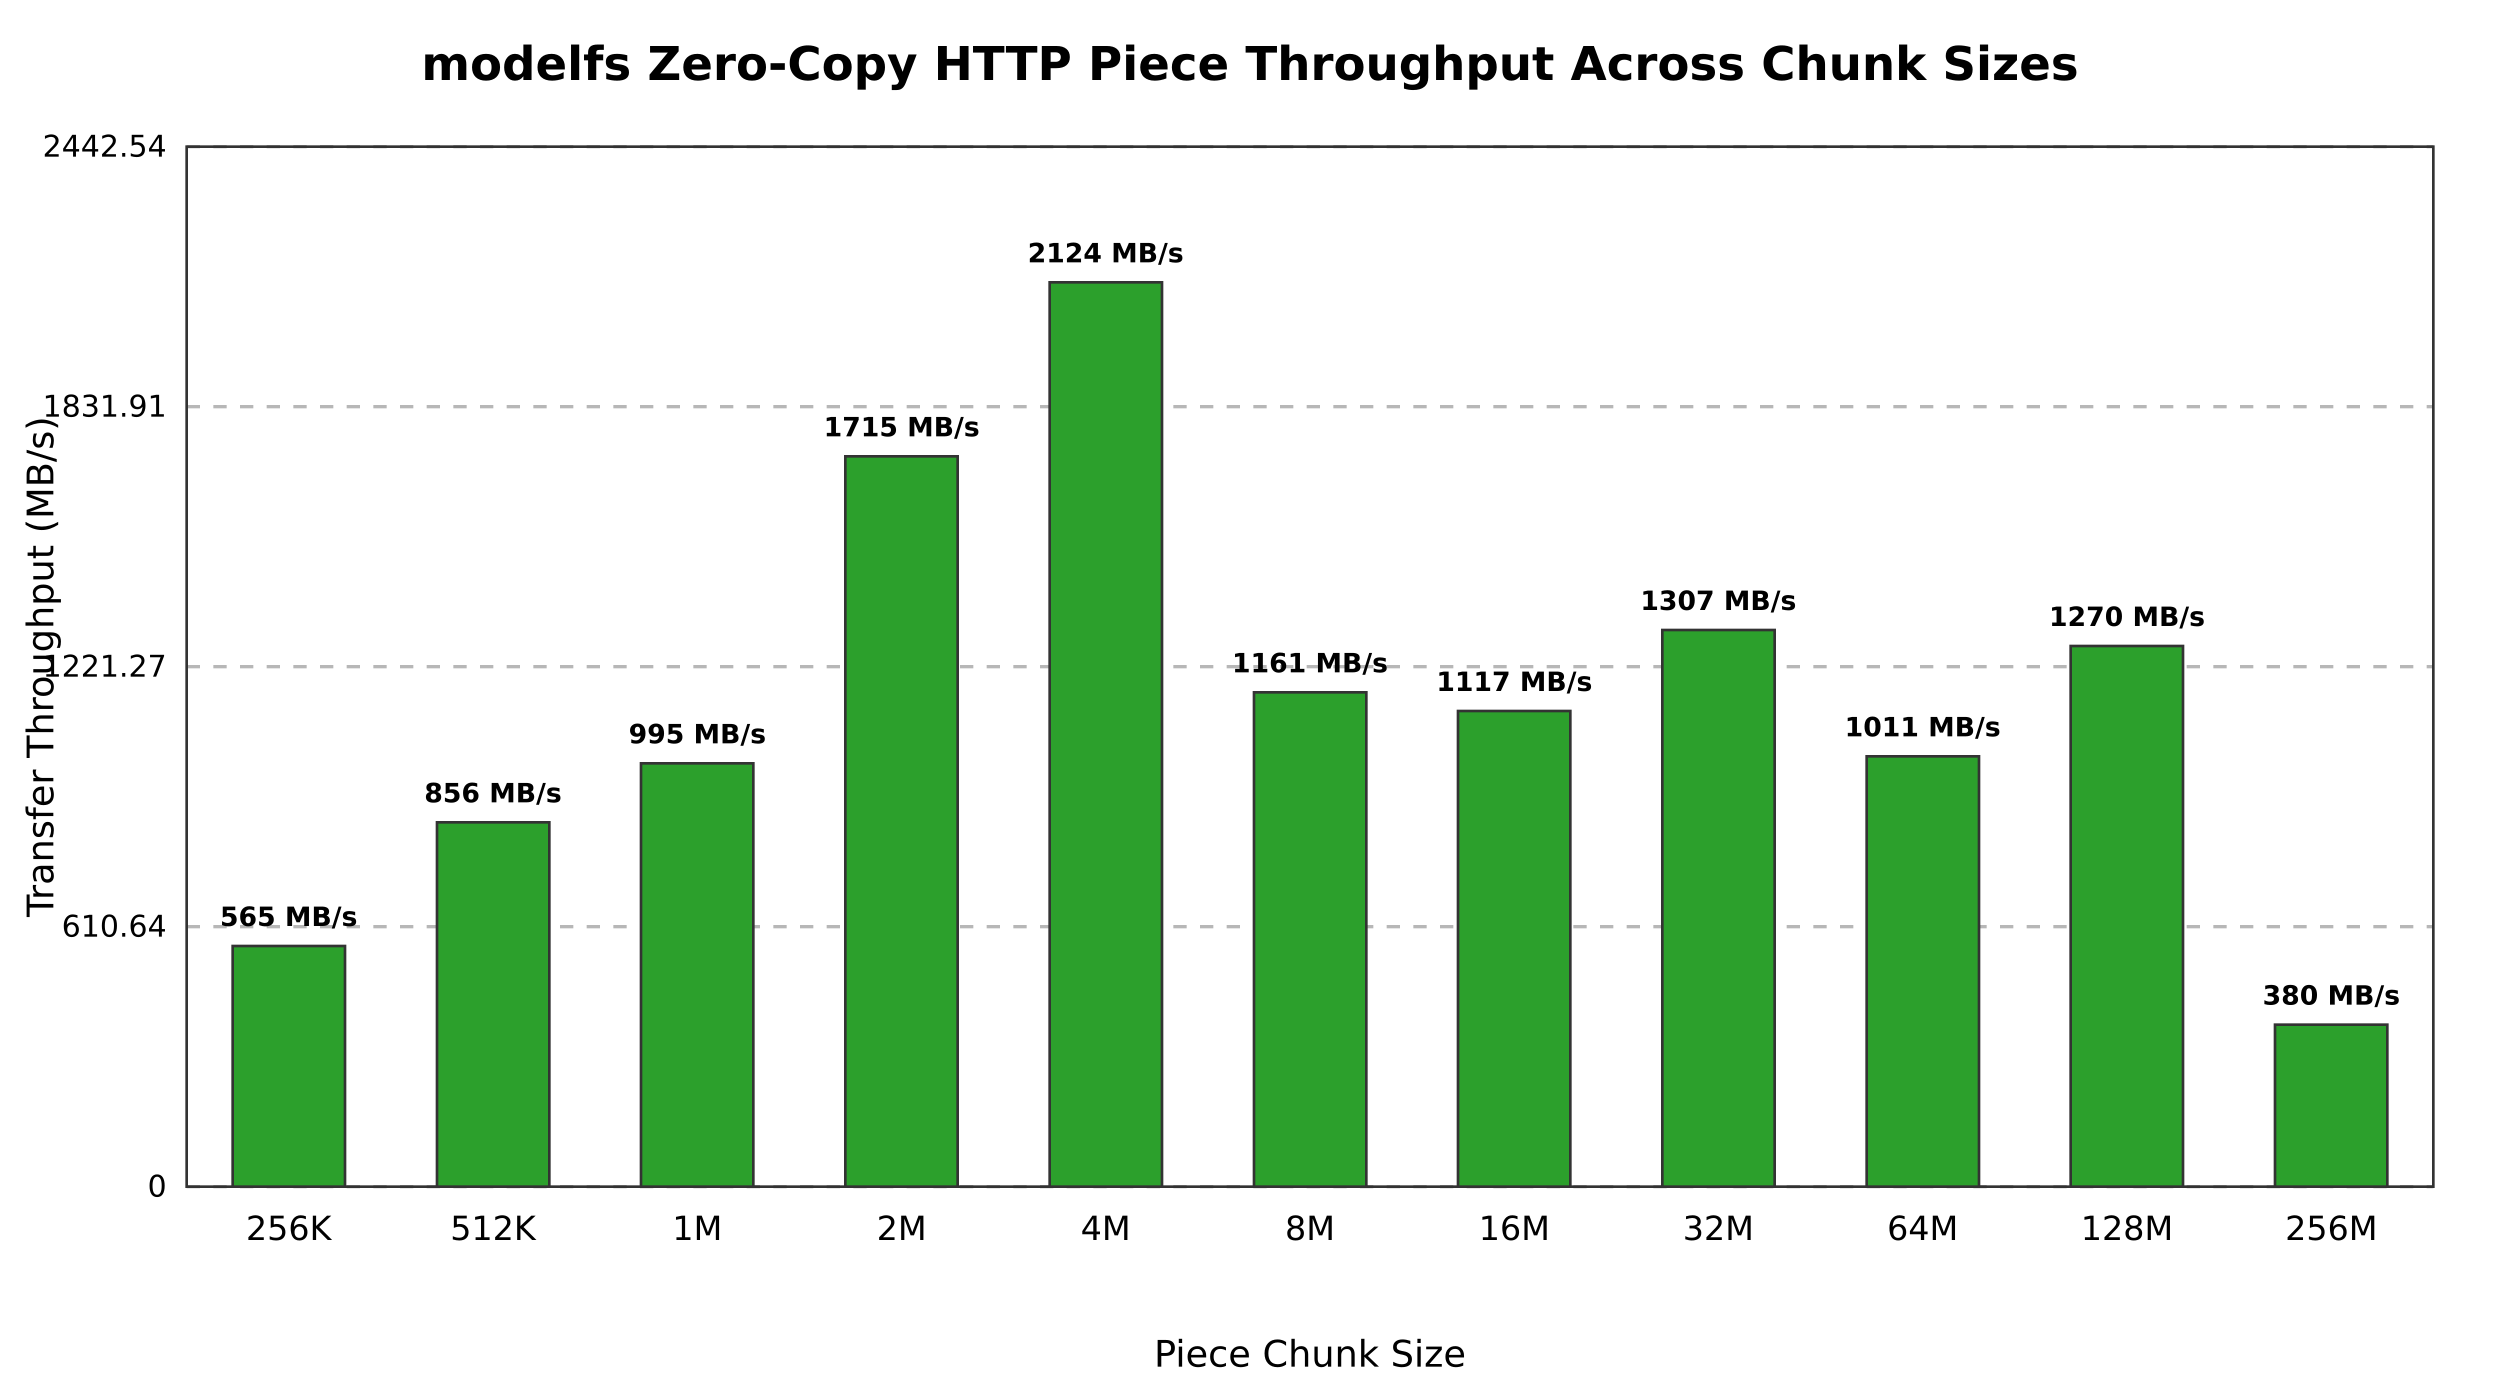
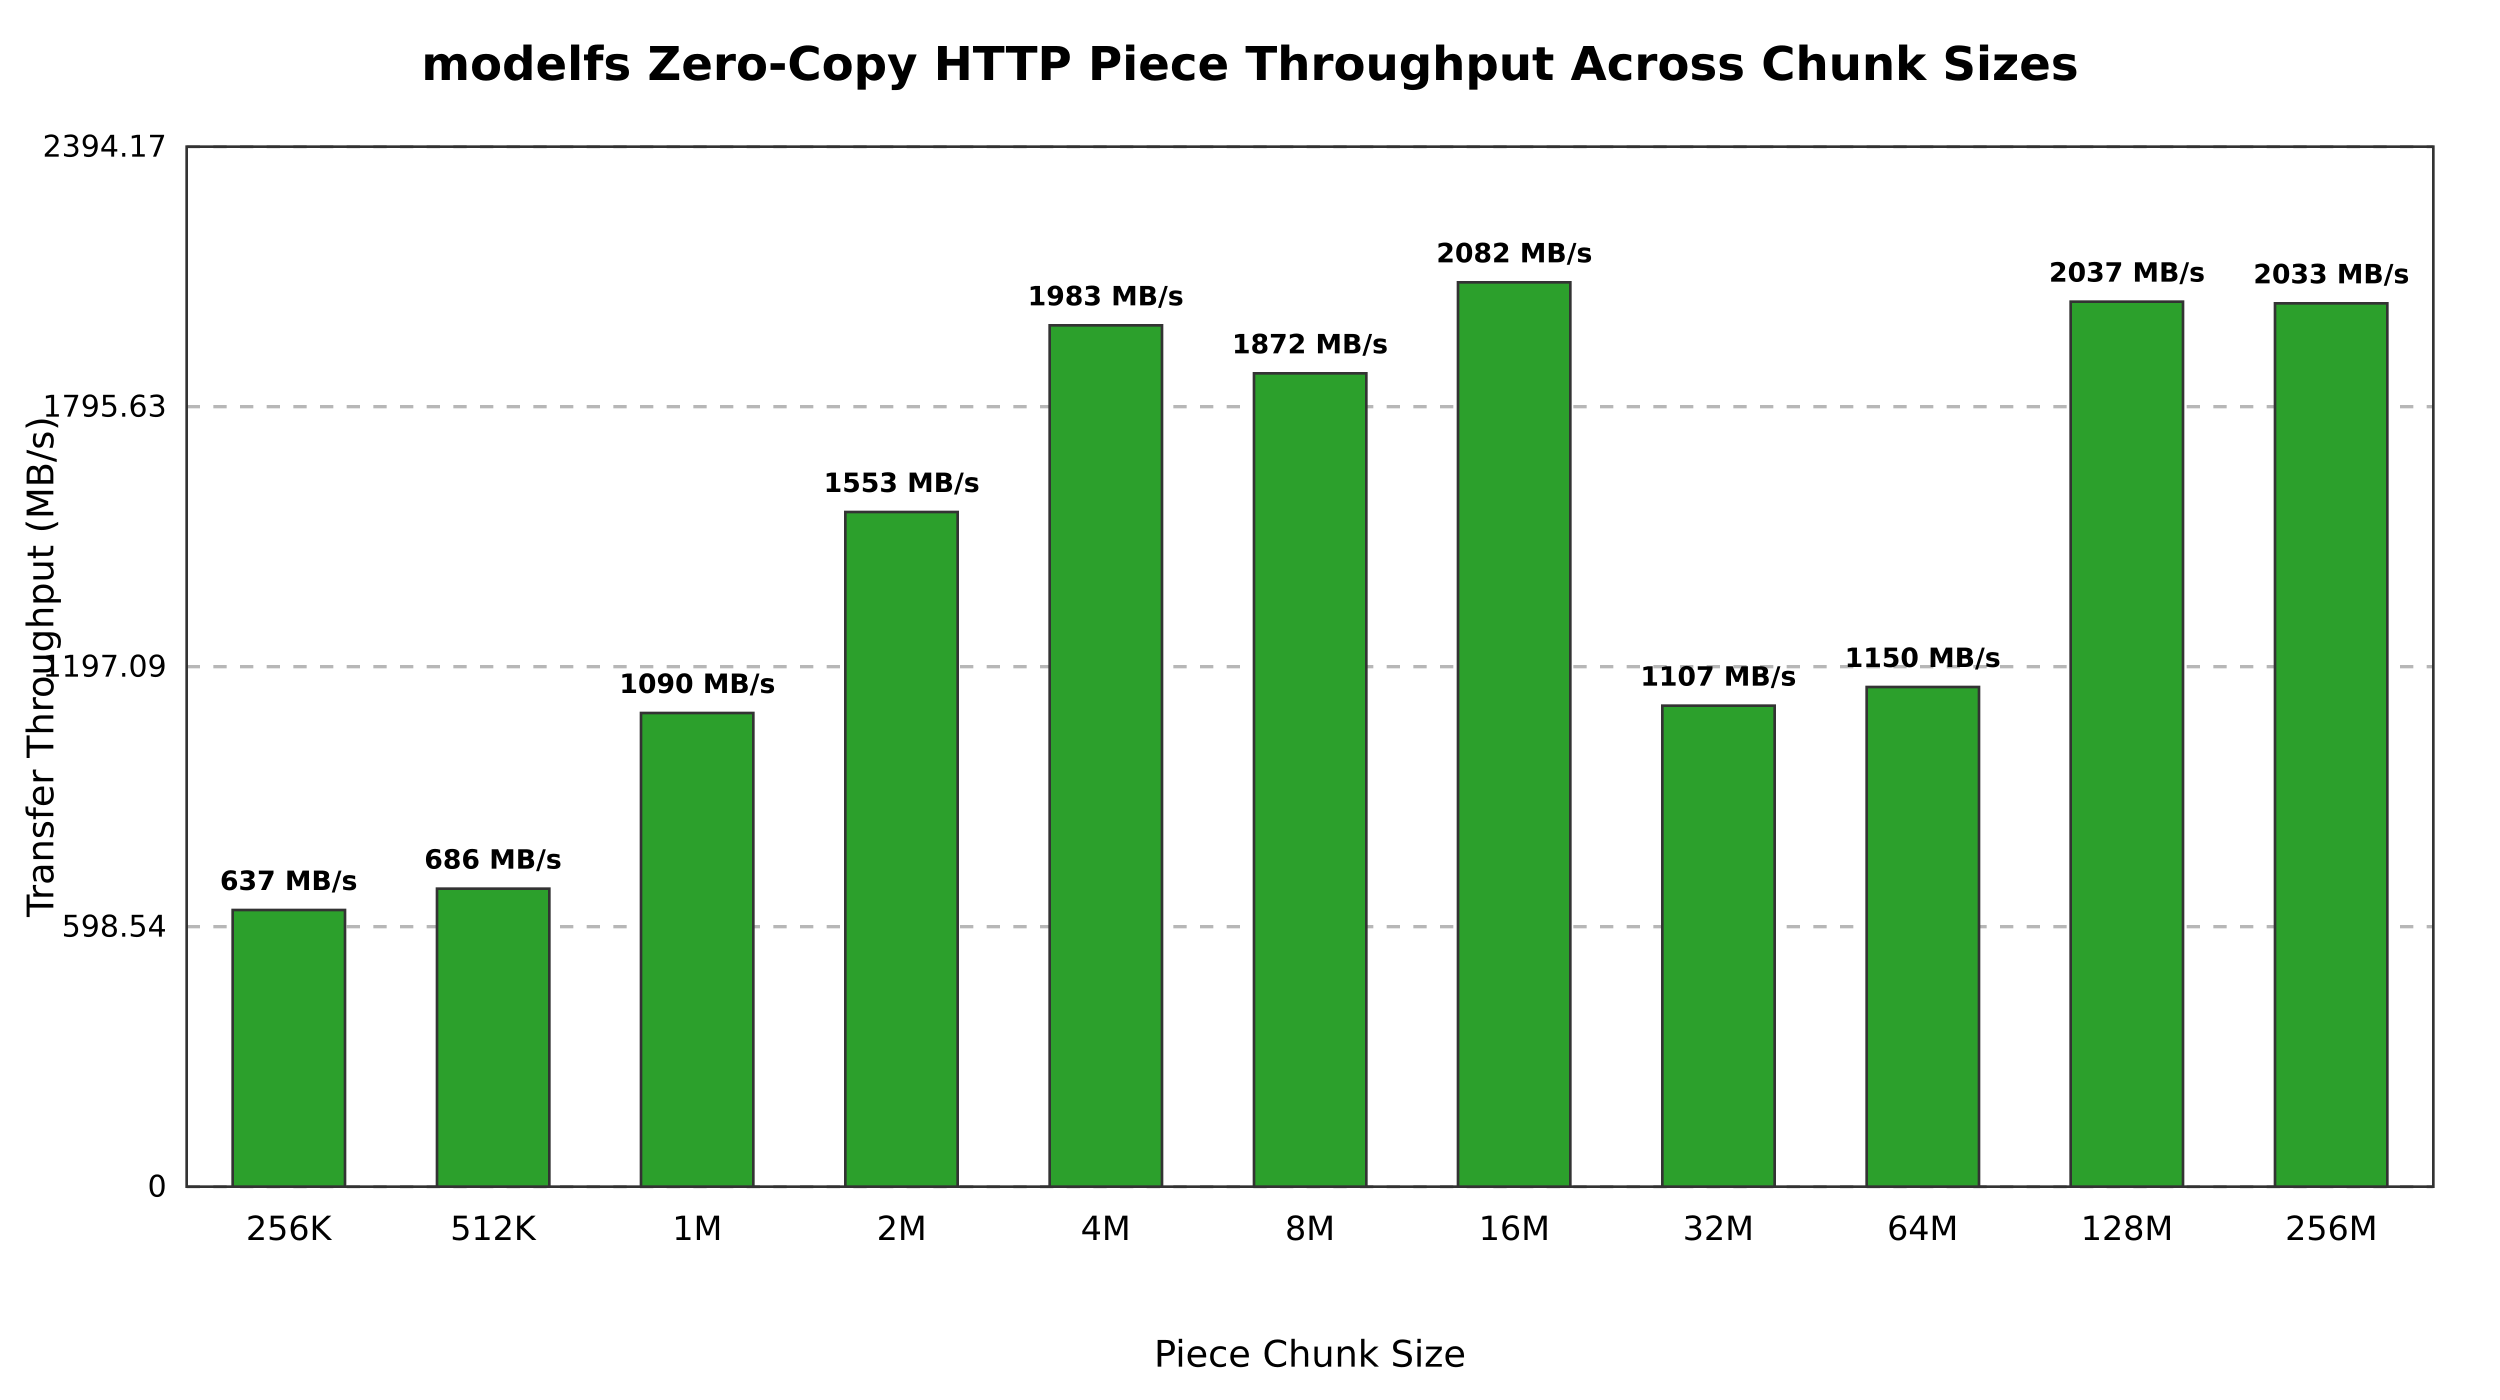
<svg xmlns="http://www.w3.org/2000/svg" width="750" height="420" viewBox="0 0 750 420">
  <rect width="750" height="420" fill="#ffffff" />
  <text x="375.0" y="24" text-anchor="middle" font-family="DejaVu Sans, sans-serif" font-size="14" font-weight="bold">modelfs Zero-Copy HTTP Piece Throughput Across Chunk Sizes</text>
  <text x="393.0" y="410" text-anchor="middle" font-family="DejaVu Sans, sans-serif" font-size="11">Piece Chunk Size</text>
  <text x="16" y="200.0" text-anchor="middle" transform="rotate(-90 16 200.0)" font-family="DejaVu Sans, sans-serif" font-size="11">Transfer Throughput (MB/s)</text>
  <rect x="56" y="44" width="674" height="312" fill="none" stroke="#333333" stroke-width="0.8" />
  <line x1="56" y1="356.0" x2="730" y2="356.0" stroke="#333333" stroke-dasharray="4 4" stroke-opacity="0.35" />
  <text x="50" y="359.0" text-anchor="end" font-family="DejaVu Sans, sans-serif" font-size="9">0</text>
  <line x1="56" y1="278.0" x2="730" y2="278.0" stroke="#333333" stroke-dasharray="4 4" stroke-opacity="0.35" />
-   <text x="50" y="281.0" text-anchor="end" font-family="DejaVu Sans, sans-serif" font-size="9">610.64</text>
+   <text x="50" y="281.0" text-anchor="end" font-family="DejaVu Sans, sans-serif" font-size="9">598.54</text>
  <line x1="56" y1="200.0" x2="730" y2="200.0" stroke="#333333" stroke-dasharray="4 4" stroke-opacity="0.35" />
-   <text x="50" y="203.0" text-anchor="end" font-family="DejaVu Sans, sans-serif" font-size="9">1221.27</text>
+   <text x="50" y="203.0" text-anchor="end" font-family="DejaVu Sans, sans-serif" font-size="9">1197.09</text>
  <line x1="56" y1="122.0" x2="730" y2="122.0" stroke="#333333" stroke-dasharray="4 4" stroke-opacity="0.35" />
-   <text x="50" y="125.0" text-anchor="end" font-family="DejaVu Sans, sans-serif" font-size="9">1831.91</text>
+   <text x="50" y="125.0" text-anchor="end" font-family="DejaVu Sans, sans-serif" font-size="9">1795.63</text>
  <line x1="56" y1="44.0" x2="730" y2="44.0" stroke="#333333" stroke-dasharray="4 4" stroke-opacity="0.35" />
-   <text x="50" y="47.0" text-anchor="end" font-family="DejaVu Sans, sans-serif" font-size="9">2442.54</text>
-   <rect x="69.8" y="283.8" width="33.7" height="72.2" fill="#2ca02c" stroke="#333333" stroke-width="0.8" />
-   <text x="86.6" y="277.8" text-anchor="middle" font-family="DejaVu Sans, sans-serif" font-size="8" font-weight="bold">565 MB/s</text>
+   <text x="50" y="47.0" text-anchor="end" font-family="DejaVu Sans, sans-serif" font-size="9">2394.17</text>
+   <rect x="69.8" y="273.0" width="33.7" height="83.0" fill="#2ca02c" stroke="#333333" stroke-width="0.8" />
+   <text x="86.6" y="267.0" text-anchor="middle" font-family="DejaVu Sans, sans-serif" font-size="8" font-weight="bold">637 MB/s</text>
  <text x="86.6" y="372" text-anchor="middle" font-family="DejaVu Sans, sans-serif" font-size="10">256K</text>
-   <rect x="131.1" y="246.7" width="33.7" height="109.3" fill="#2ca02c" stroke="#333333" stroke-width="0.8" />
-   <text x="147.9" y="240.7" text-anchor="middle" font-family="DejaVu Sans, sans-serif" font-size="8" font-weight="bold">856 MB/s</text>
+   <rect x="131.1" y="266.6" width="33.7" height="89.4" fill="#2ca02c" stroke="#333333" stroke-width="0.8" />
+   <text x="147.9" y="260.6" text-anchor="middle" font-family="DejaVu Sans, sans-serif" font-size="8" font-weight="bold">686 MB/s</text>
  <text x="147.9" y="372" text-anchor="middle" font-family="DejaVu Sans, sans-serif" font-size="10">512K</text>
-   <rect x="192.3" y="229.0" width="33.7" height="127.0" fill="#2ca02c" stroke="#333333" stroke-width="0.8" />
-   <text x="209.2" y="223.0" text-anchor="middle" font-family="DejaVu Sans, sans-serif" font-size="8" font-weight="bold">995 MB/s</text>
+   <rect x="192.3" y="213.9" width="33.7" height="142.1" fill="#2ca02c" stroke="#333333" stroke-width="0.8" />
+   <text x="209.2" y="207.9" text-anchor="middle" font-family="DejaVu Sans, sans-serif" font-size="8" font-weight="bold">1090 MB/s</text>
  <text x="209.2" y="372" text-anchor="middle" font-family="DejaVu Sans, sans-serif" font-size="10">1M</text>
-   <rect x="253.6" y="136.9" width="33.7" height="219.1" fill="#2ca02c" stroke="#333333" stroke-width="0.8" />
-   <text x="270.5" y="130.9" text-anchor="middle" font-family="DejaVu Sans, sans-serif" font-size="8" font-weight="bold">1715 MB/s</text>
+   <rect x="253.6" y="153.6" width="33.7" height="202.4" fill="#2ca02c" stroke="#333333" stroke-width="0.8" />
+   <text x="270.5" y="147.6" text-anchor="middle" font-family="DejaVu Sans, sans-serif" font-size="8" font-weight="bold">1553 MB/s</text>
  <text x="270.5" y="372" text-anchor="middle" font-family="DejaVu Sans, sans-serif" font-size="10">2M</text>
-   <rect x="314.9" y="84.7" width="33.7" height="271.3" fill="#2ca02c" stroke="#333333" stroke-width="0.8" />
-   <text x="331.7" y="78.7" text-anchor="middle" font-family="DejaVu Sans, sans-serif" font-size="8" font-weight="bold">2124 MB/s</text>
+   <rect x="314.9" y="97.6" width="33.7" height="258.4" fill="#2ca02c" stroke="#333333" stroke-width="0.8" />
+   <text x="331.7" y="91.6" text-anchor="middle" font-family="DejaVu Sans, sans-serif" font-size="8" font-weight="bold">1983 MB/s</text>
  <text x="331.7" y="372" text-anchor="middle" font-family="DejaVu Sans, sans-serif" font-size="10">4M</text>
-   <rect x="376.2" y="207.7" width="33.7" height="148.3" fill="#2ca02c" stroke="#333333" stroke-width="0.8" />
-   <text x="393.0" y="201.7" text-anchor="middle" font-family="DejaVu Sans, sans-serif" font-size="8" font-weight="bold">1161 MB/s</text>
+   <rect x="376.2" y="112.0" width="33.7" height="244.0" fill="#2ca02c" stroke="#333333" stroke-width="0.8" />
+   <text x="393.0" y="106.0" text-anchor="middle" font-family="DejaVu Sans, sans-serif" font-size="8" font-weight="bold">1872 MB/s</text>
  <text x="393.0" y="372" text-anchor="middle" font-family="DejaVu Sans, sans-serif" font-size="10">8M</text>
-   <rect x="437.4" y="213.3" width="33.7" height="142.7" fill="#2ca02c" stroke="#333333" stroke-width="0.8" />
-   <text x="454.3" y="207.3" text-anchor="middle" font-family="DejaVu Sans, sans-serif" font-size="8" font-weight="bold">1117 MB/s</text>
+   <rect x="437.4" y="84.7" width="33.7" height="271.3" fill="#2ca02c" stroke="#333333" stroke-width="0.8" />
+   <text x="454.3" y="78.7" text-anchor="middle" font-family="DejaVu Sans, sans-serif" font-size="8" font-weight="bold">2082 MB/s</text>
  <text x="454.3" y="372" text-anchor="middle" font-family="DejaVu Sans, sans-serif" font-size="10">16M</text>
-   <rect x="498.7" y="189.0" width="33.7" height="167.0" fill="#2ca02c" stroke="#333333" stroke-width="0.8" />
-   <text x="515.5" y="183.0" text-anchor="middle" font-family="DejaVu Sans, sans-serif" font-size="8" font-weight="bold">1307 MB/s</text>
+   <rect x="498.7" y="211.7" width="33.7" height="144.3" fill="#2ca02c" stroke="#333333" stroke-width="0.8" />
+   <text x="515.5" y="205.7" text-anchor="middle" font-family="DejaVu Sans, sans-serif" font-size="8" font-weight="bold">1107 MB/s</text>
  <text x="515.5" y="372" text-anchor="middle" font-family="DejaVu Sans, sans-serif" font-size="10">32M</text>
-   <rect x="560.0" y="226.9" width="33.7" height="129.1" fill="#2ca02c" stroke="#333333" stroke-width="0.8" />
-   <text x="576.8" y="220.9" text-anchor="middle" font-family="DejaVu Sans, sans-serif" font-size="8" font-weight="bold">1011 MB/s</text>
+   <rect x="560.0" y="206.1" width="33.7" height="149.9" fill="#2ca02c" stroke="#333333" stroke-width="0.8" />
+   <text x="576.8" y="200.1" text-anchor="middle" font-family="DejaVu Sans, sans-serif" font-size="8" font-weight="bold">1150 MB/s</text>
  <text x="576.8" y="372" text-anchor="middle" font-family="DejaVu Sans, sans-serif" font-size="10">64M</text>
-   <rect x="621.2" y="193.8" width="33.7" height="162.2" fill="#2ca02c" stroke="#333333" stroke-width="0.8" />
-   <text x="638.1" y="187.8" text-anchor="middle" font-family="DejaVu Sans, sans-serif" font-size="8" font-weight="bold">1270 MB/s</text>
+   <rect x="621.2" y="90.5" width="33.7" height="265.5" fill="#2ca02c" stroke="#333333" stroke-width="0.8" />
+   <text x="638.1" y="84.5" text-anchor="middle" font-family="DejaVu Sans, sans-serif" font-size="8" font-weight="bold">2037 MB/s</text>
  <text x="638.1" y="372" text-anchor="middle" font-family="DejaVu Sans, sans-serif" font-size="10">128M</text>
-   <rect x="682.5" y="307.4" width="33.7" height="48.6" fill="#2ca02c" stroke="#333333" stroke-width="0.8" />
-   <text x="699.4" y="301.4" text-anchor="middle" font-family="DejaVu Sans, sans-serif" font-size="8" font-weight="bold">380 MB/s</text>
+   <rect x="682.5" y="91.0" width="33.7" height="265.0" fill="#2ca02c" stroke="#333333" stroke-width="0.8" />
+   <text x="699.4" y="85.0" text-anchor="middle" font-family="DejaVu Sans, sans-serif" font-size="8" font-weight="bold">2033 MB/s</text>
  <text x="699.4" y="372" text-anchor="middle" font-family="DejaVu Sans, sans-serif" font-size="10">256M</text>
</svg>
